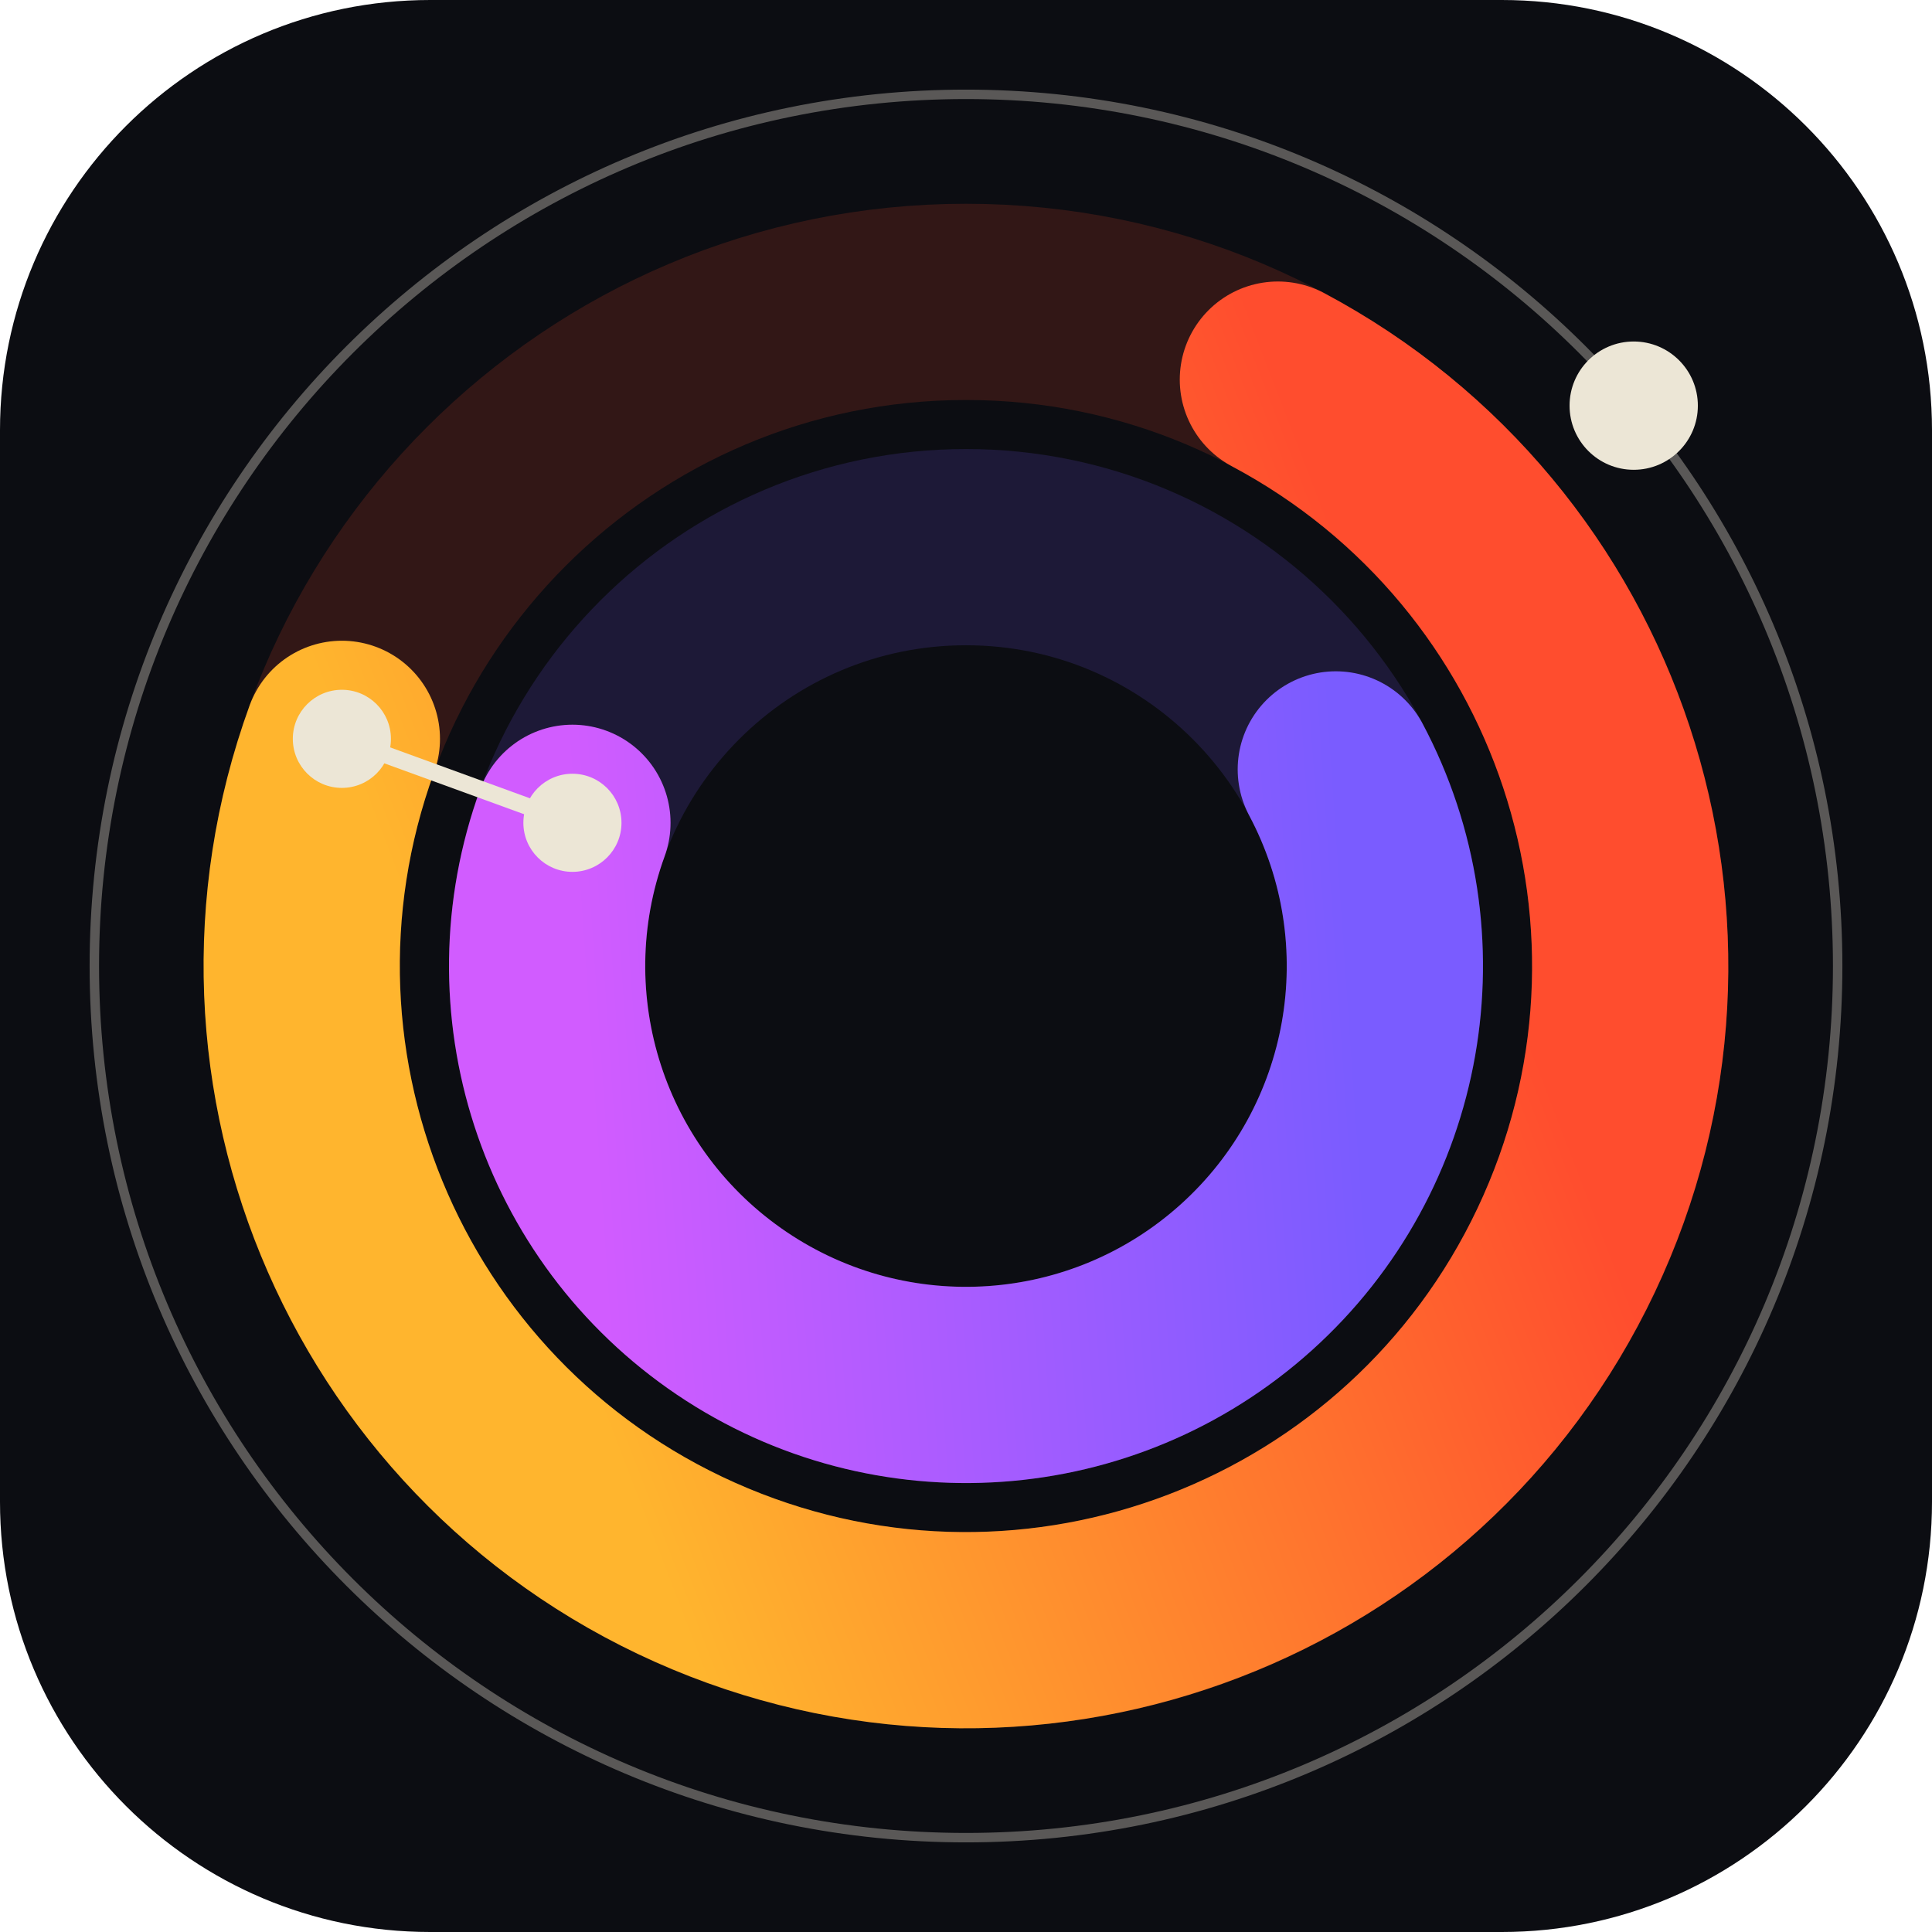
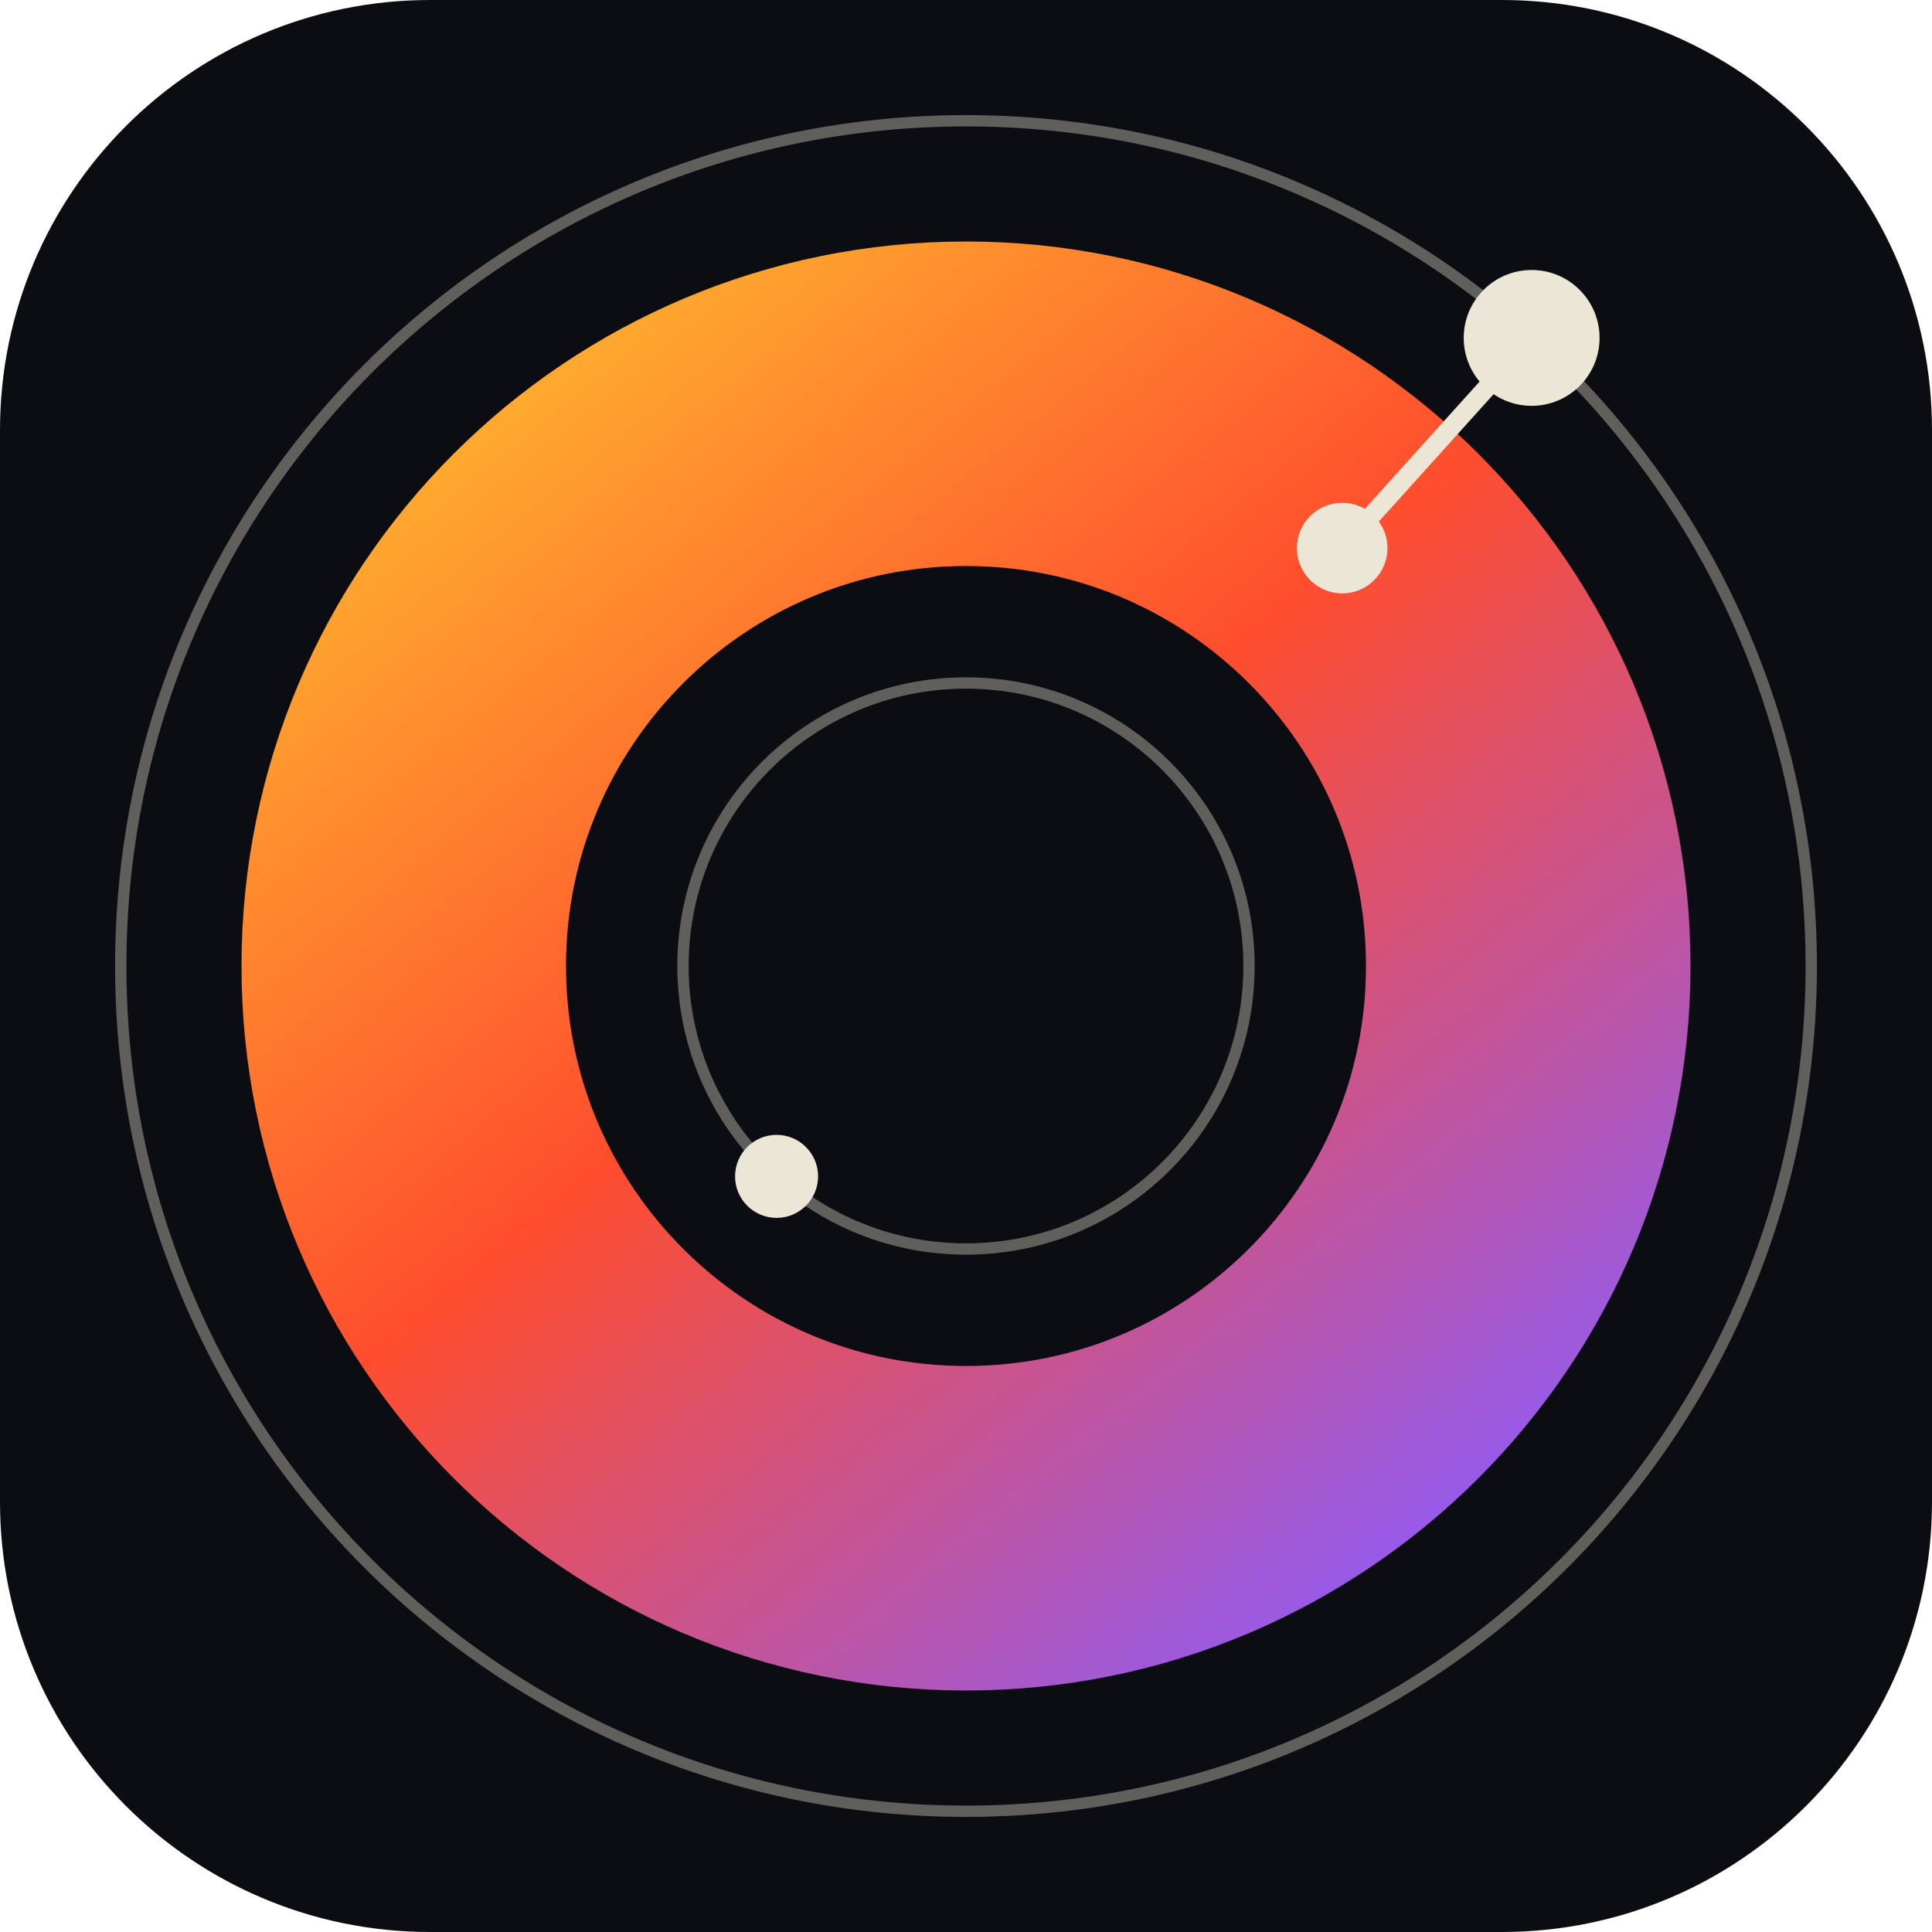
<svg xmlns="http://www.w3.org/2000/svg" viewBox="0 0 1024 1024" fill="none">
  <defs>
-     <linearGradient id="g0" gradientUnits="userSpaceOnUse" x1="677" y1="201" x2="181" y2="392">
-       <stop offset="0" stop-color="#ff4d2e" />
-       <stop offset="1" stop-color="#ffb52e" />
-     </linearGradient>
-     <linearGradient id="g1" gradientUnits="userSpaceOnUse" x1="708" y1="408" x2="303" y2="436">
-       <stop offset="0" stop-color="#7a5cff" />
-       <stop offset="1" stop-color="#d15cff" />
+     <linearGradient id="o" gradientUnits="userSpaceOnUse" x1="240" y1="180" x2="790" y2="850">
+       <stop offset="0" stop-color="#ffb52e" />
+       <stop offset=".45" stop-color="#ff4d2e" />
+       <stop offset="1" stop-color="#8a5cff" />
    </linearGradient>
  </defs>
  <rect width="1024" height="1024" rx="228" fill="#0c0d12" />
-   <circle cx="512" cy="512" r="462" stroke="#ece6d6" stroke-opacity=".35" stroke-width="5" />
-   <circle cx="512" cy="512" r="352" stroke="#ff4d2e" stroke-opacity=".16" stroke-width="104" />
-   <circle cx="512" cy="512" r="222" stroke="#7a5cff" stroke-opacity=".16" stroke-width="104" />
-   <path d="M677.3 201.2A352 352 0 1 1 181.2 391.6" stroke="url(#g0)" stroke-width="104" stroke-linecap="round" />
-   <path d="M708.0 407.8A222 222 0 1 1 303.4 436.1" stroke="url(#g1)" stroke-width="104" stroke-linecap="round" />
-   <line x1="181.2" y1="391.6" x2="303.4" y2="436.1" stroke="#ece6d6" stroke-width="9" stroke-linecap="round" />
-   <circle cx="181.2" cy="391.6" r="26" fill="#ece6d6" />
-   <circle cx="303.4" cy="436.1" r="26" fill="#ece6d6" />
-   <circle cx="865.9" cy="215.0" r="34" fill="#ece6d6" />
+   <circle cx="512" cy="512" r="448" stroke="#ece6d6" stroke-opacity=".38" stroke-width="6" />
+   <circle cx="512" cy="512" r="150" stroke="#ece6d6" stroke-opacity=".38" stroke-width="6" />
+   <circle cx="512" cy="512" r="298" stroke="url(#o)" stroke-width="172" />
+   <line x1="811.8" y1="179.1" x2="711.4" y2="290.5" stroke="#ece6d6" stroke-width="10" stroke-linecap="round" />
+   <circle cx="811.8" cy="179.1" r="36" fill="#ece6d6" />
+   <circle cx="711.4" cy="290.5" r="24" fill="#ece6d6" />
+   <circle cx="411.6" cy="623.5" r="22" fill="#ece6d6" />
</svg>
